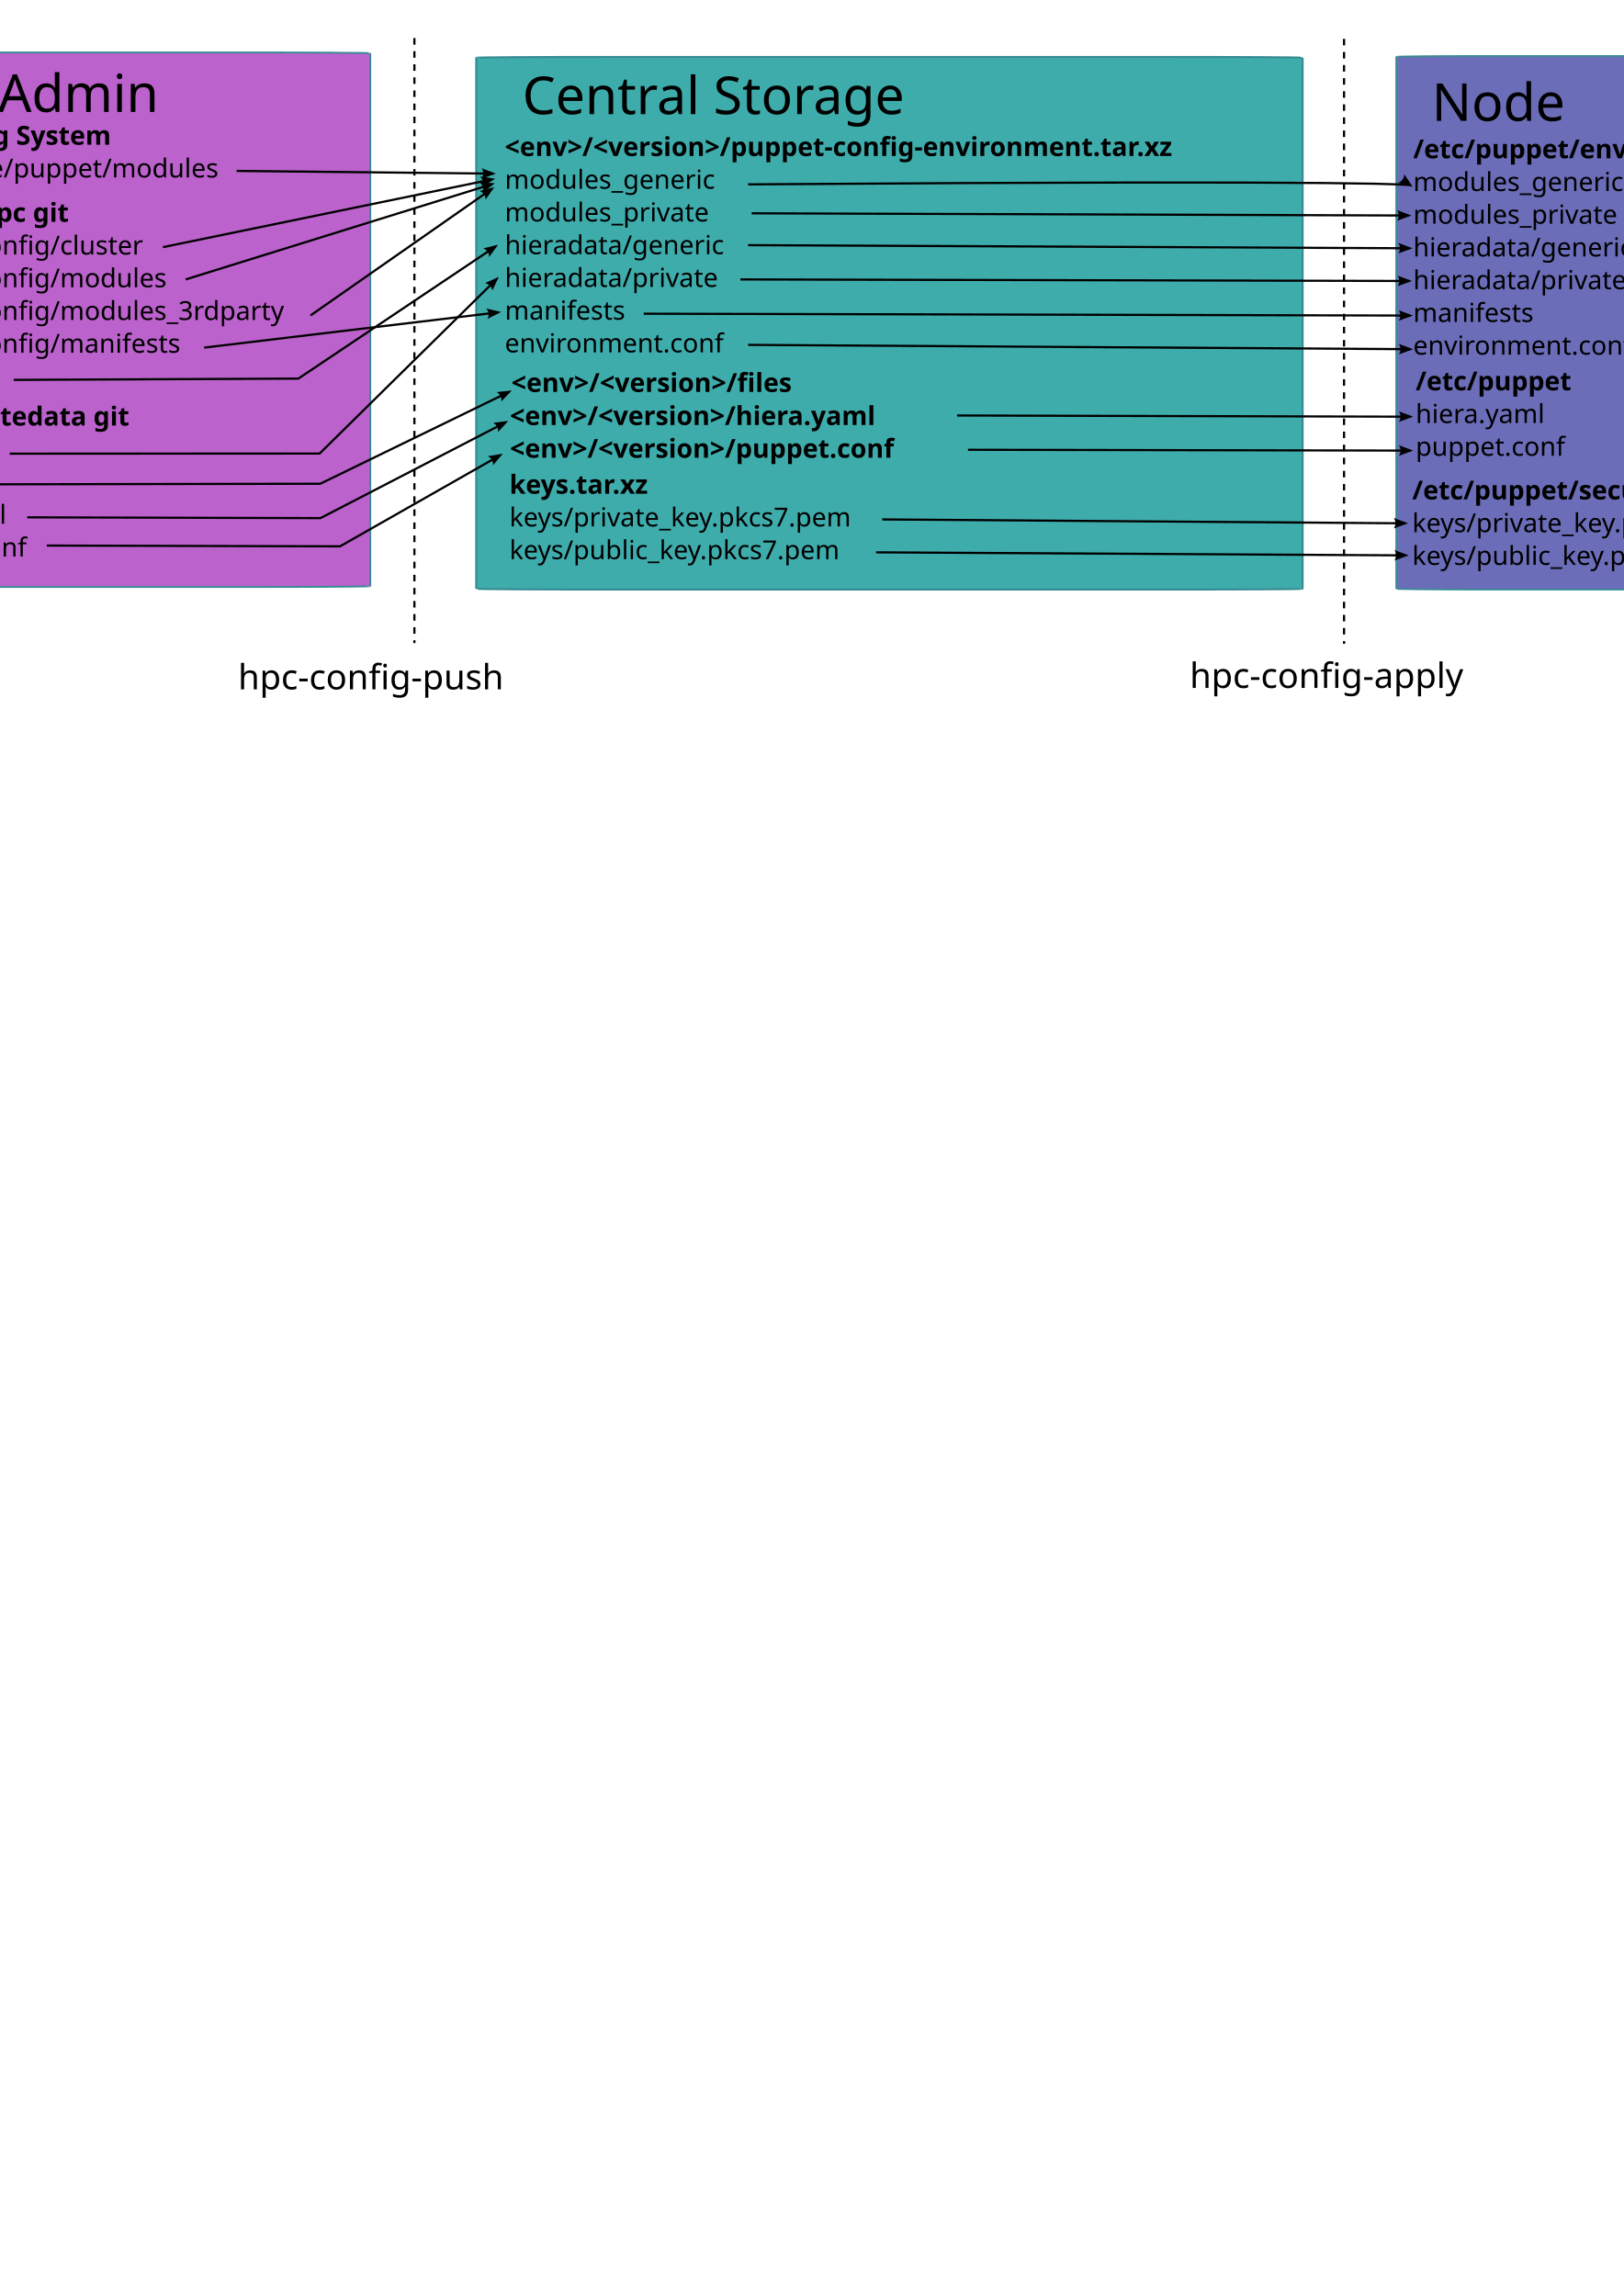
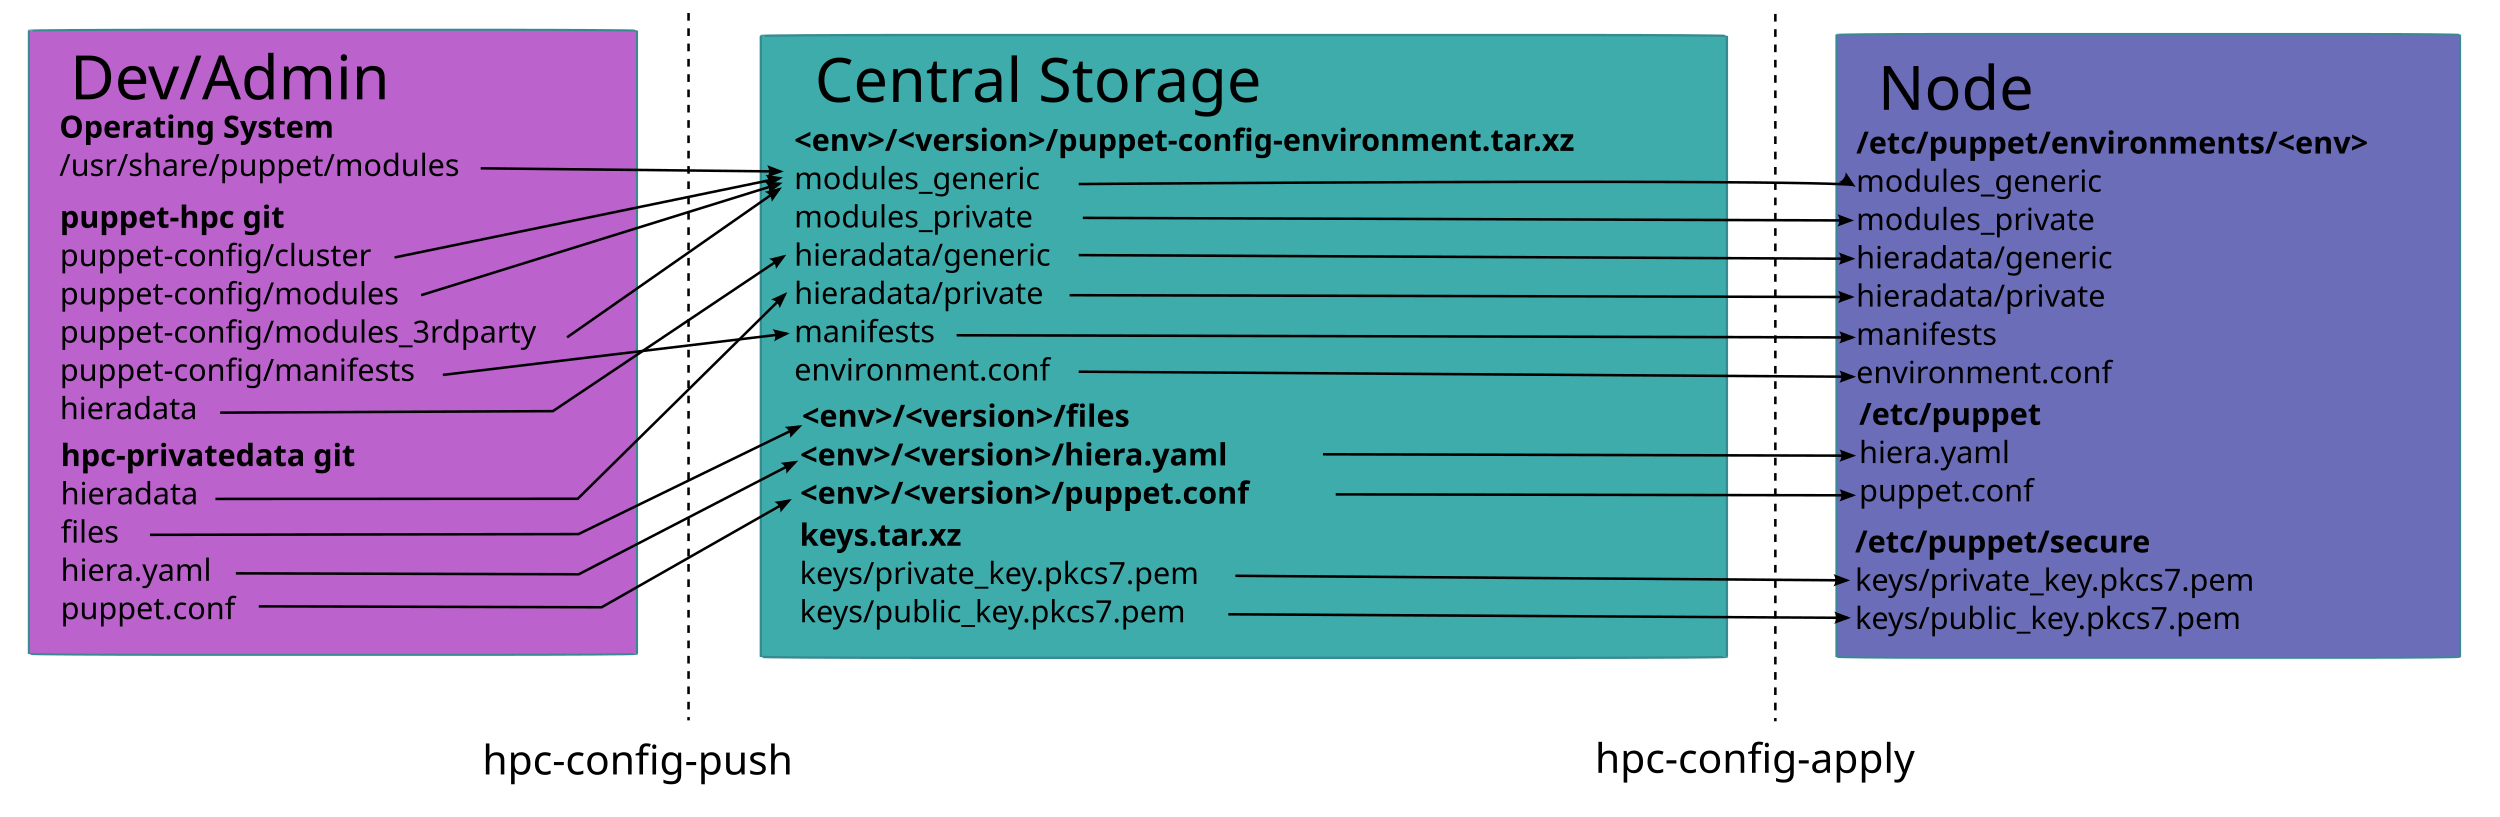
- <svg xmlns="http://www.w3.org/2000/svg" width="744.094" height="1052.362" id="svg2" version="1.1">
+ <svg xmlns="http://www.w3.org/2000/svg" width="980" height="320" id="svg2" version="1.1">
  <defs id="defs4">
-     <marker orient="auto" refY="0.0" refX="0.0" id="Arrow1Mstart" style="overflow:visible">
-       <path id="path4197" d="M 0.0,0.0 L 5.0,-5.0 L -12.5,0.0 L 5.0,5.0 L 0.0,0.0 z " style="fill-rule:evenodd;stroke:#000000;stroke-width:1.0pt" transform="scale(0.4) translate(10,0)" />
+     <marker orient="auto" refY="0" refX="0" id="Arrow1Mstart" style="overflow:visible">
+       <path id="path4197" d="M 0,0 5,-5 -12.5,0 5,5 0,0 z" style="fill-rule:evenodd;stroke:#000000;stroke-width:1pt" transform="matrix(0.4,0,0,0.4,4,0)" />
    </marker>
-     <marker orient="auto" refY="0.0" refX="0.0" id="Arrow2Lend" style="overflow:visible;">
-       <path id="path4212" style="fill-rule:evenodd;stroke-width:0.625;stroke-linejoin:round;" d="M 8.719,4.034 L -2.207,0.016 L 8.719,-4.002 C 6.973,-1.63 6.983,1.616 8.719,4.034 z " transform="scale(1.1) rotate(180) translate(1,0)" />
+     <marker orient="auto" refY="0" refX="0" id="Arrow2Lend" style="overflow:visible">
+       <path id="path4212" style="fill-rule:evenodd;stroke-width:0.625;stroke-linejoin:round" d="M 8.719,4.034 -2.207,0.016 8.719,-4.002 c -1.745,2.372 -1.735,5.617 -6e-7,8.035 z" transform="matrix(-1.1,0,0,-1.1,-1.1,0)" />
    </marker>
-     <marker orient="auto" refY="0.0" refX="0.0" id="Arrow1Lend" style="overflow:visible;">
-       <path id="path4194" d="M 0.0,0.0 L 5.0,-5.0 L -12.5,0.0 L 5.0,5.0 L 0.0,0.0 z " style="fill-rule:evenodd;stroke:#000000;stroke-width:1.0pt;" transform="scale(0.8) rotate(180) translate(12.5,0)" />
+     <marker orient="auto" refY="0" refX="0" id="Arrow1Lend" style="overflow:visible">
+       <path id="path4194" d="M 0,0 5,-5 -12.5,0 5,5 0,0 z" style="fill-rule:evenodd;stroke:#000000;stroke-width:1pt" transform="matrix(-0.8,0,0,-0.8,-10,0)" />
    </marker>
-     <marker orient="auto" refY="0.0" refX="0.0" id="Arrow2Mend" style="overflow:visible;">
-       <path id="path4218" style="fill-rule:evenodd;stroke-width:0.625;stroke-linejoin:round;" d="M 8.719,4.034 L -2.207,0.016 L 8.719,-4.002 C 6.973,-1.63 6.983,1.616 8.719,4.034 z " transform="scale(0.6) rotate(180) translate(0,0)" />
+     <marker orient="auto" refY="0" refX="0" id="Arrow2Mend" style="overflow:visible">
+       <path id="path4218" style="fill-rule:evenodd;stroke-width:0.625;stroke-linejoin:round" d="M 8.719,4.034 -2.207,0.016 8.719,-4.002 c -1.745,2.372 -1.735,5.617 -6e-7,8.035 z" transform="scale(-0.6,-0.6)" />
    </marker>
    <marker orient="auto" refY="0" refX="0" id="Arrow2Mend-3" style="overflow:visible">
      <path id="path4218-6" style="fill-rule:evenodd;stroke-width:0.625;stroke-linejoin:round" d="M 8.719,4.034 -2.207,0.016 8.719,-4.002 c -1.745,2.372 -1.735,5.617 -6e-7,8.035 z" transform="scale(-0.6,-0.6)" />
    </marker>
    <marker orient="auto" refY="0" refX="0" id="Arrow2Mend-2" style="overflow:visible">
      <path id="path4218-9" style="fill-rule:evenodd;stroke-width:0.625;stroke-linejoin:round" d="M 8.719,4.034 -2.207,0.016 8.719,-4.002 c -1.745,2.372 -1.735,5.617 -6e-7,8.035 z" transform="scale(-0.6,-0.6)" />
    </marker>
    <marker orient="auto" refY="0" refX="0" id="Arrow2Mend-27" style="overflow:visible">
      <path id="path4218-0" style="fill-rule:evenodd;stroke-width:0.625;stroke-linejoin:round" d="M 8.719,4.034 -2.207,0.016 8.719,-4.002 c -1.745,2.372 -1.735,5.617 -6e-7,8.035 z" transform="scale(-0.6,-0.6)" />
    </marker>
  </defs>
-   <g id="layer1">
+   <g id="layer1" transform="translate(80,-12.36218)">
    <rect style="fill:#3facac;fill-opacity:1;stroke:#368b92;stroke-width:0.923;stroke-linejoin:round;stroke-miterlimit:4;stroke-opacity:1;stroke-dasharray:none;stroke-dashoffset:0" id="rect2985" width="378.705" height="244.119" x="218.244" y="26.098" rx="59.294" ry="0.378" />
    <text xml:space="preserve" style="font-size:40px;font-style:normal;font-weight:normal;line-height:125%;letter-spacing:0px;word-spacing:0px;fill:#000000;fill-opacity:1;stroke:none;font-family:Sans" x="239.406" y="52.311" id="text3755">
      <tspan id="tspan3757" x="239.406" y="52.311" style="font-size:24px">Central Storage</tspan>
    </text>
    <text xml:space="preserve" style="font-size:40px;font-style:normal;font-weight:normal;line-height:125%;letter-spacing:0px;word-spacing:0px;fill:#000000;fill-opacity:1;stroke:none;font-family:Sans" x="231.325" y="71.504" id="text3759">
      <tspan id="tspan3761" x="231.325" y="71.504" style="font-size:12px;font-weight:bold;-inkscape-font-specification:Sans Bold">&lt;env&gt;/&lt;version&gt;/puppet-config-environment.tar.xz</tspan>
      <tspan x="231.325" y="86.504" style="font-size:12px" id="tspan3775">modules_generic</tspan>
      <tspan x="231.325" y="101.504" style="font-size:12px" id="tspan3777">modules_private</tspan>
      <tspan x="231.325" y="116.504" style="font-size:12px" id="tspan3779">hieradata/generic</tspan>
      <tspan x="231.325" y="131.504" style="font-size:12px" id="tspan3781">hieradata/private</tspan>
      <tspan x="231.325" y="146.504" style="font-size:12px" id="tspan3783">manifests</tspan>
      <tspan x="231.325" y="161.504" style="font-size:12px" id="tspan3763">environment.conf</tspan>
    </text>
    <text xml:space="preserve" style="font-size:40px;font-style:normal;font-weight:normal;line-height:125%;letter-spacing:0px;word-spacing:0px;fill:#000000;fill-opacity:1;stroke:none;font-family:Sans" x="234.355" y="179.631" id="text3795">
      <tspan id="tspan3797" x="234.355" y="179.631" style="font-size:12px;font-weight:bold;-inkscape-font-specification:Sans Bold">&lt;env&gt;/&lt;version&gt;/files</tspan>
    </text>
    <text xml:space="preserve" style="font-size:40px;font-style:normal;font-weight:normal;line-height:125%;letter-spacing:0px;word-spacing:0px;fill:#000000;fill-opacity:1;stroke:none;font-family:Sans" x="233.655" y="194.806" id="text3795-3">
      <tspan x="233.655" y="194.806" style="font-size:12px;font-weight:bold;-inkscape-font-specification:Sans Bold" id="tspan3820">&lt;env&gt;/&lt;version&gt;/hiera.yaml</tspan>
      <tspan x="233.655" y="209.806" style="font-size:12px;font-weight:bold;-inkscape-font-specification:Sans Bold" id="tspan3094">&lt;env&gt;/&lt;version&gt;/puppet.conf</tspan>
      <tspan x="233.655" y="224.806" style="font-size:12px;font-weight:bold;-inkscape-font-specification:Sans Bold" id="tspan3096" />
    </text>
    <text xml:space="preserve" style="font-size:40px;font-style:normal;font-weight:normal;line-height:125%;letter-spacing:0px;word-spacing:0px;fill:#000000;fill-opacity:1;stroke:none;font-family:Sans" x="233.47" y="226.291" id="text3795-3-7">
      <tspan x="233.47" y="226.291" style="font-size:12px;font-weight:bold;-inkscape-font-specification:Sans Bold" id="tspan3820-5">keys.tar.xz</tspan>
      <tspan x="233.47" y="241.291" style="font-size:12px;font-weight:normal;-inkscape-font-specification:Sans" id="tspan4138">keys/private_key.pkcs7.pem</tspan>
      <tspan x="233.47" y="256.291" style="font-size:12px;font-weight:normal;-inkscape-font-specification:Sans" id="tspan4140">keys/public_key.pkcs7.pem</tspan>
    </text>
    <rect style="fill:#bb62cc;fill-opacity:1;stroke:#368b92;stroke-width:0.816;stroke-linejoin:round;stroke-miterlimit:4;stroke-opacity:1;stroke-dasharray:none;stroke-dashoffset:0" id="rect3845" width="238.396" height="245.03" x="-68.69" y="24.027" rx="59.294" ry="0.376" />
    <text xml:space="preserve" style="font-size:24px;font-style:normal;font-weight:normal;line-height:125%;letter-spacing:0px;word-spacing:0px;fill:#000000;fill-opacity:1;stroke:none;font-family:Sans" x="-52.528" y="51.301" id="text3847">
      <tspan id="tspan3849" x="-52.528" y="51.301">Dev/Admin</tspan>
    </text>
    <text xml:space="preserve" style="font-size:40px;font-style:normal;font-weight:normal;line-height:125%;letter-spacing:0px;word-spacing:0px;fill:#000000;fill-opacity:1;stroke:none;font-family:Sans" x="-56.756" y="66.333" id="text3759-3">
      <tspan id="tspan3761-5" x="-56.756" y="66.333" style="font-size:12px;font-weight:bold;-inkscape-font-specification:Sans Bold">Operating System</tspan>
      <tspan x="-56.756" y="81.333" style="font-size:12px" id="tspan3763-7">/usr/share/puppet/modules</tspan>
    </text>
    <text xml:space="preserve" style="font-size:40px;font-style:normal;font-weight:normal;line-height:125%;letter-spacing:0px;word-spacing:0px;fill:#000000;fill-opacity:1;stroke:none;font-family:Sans" x="-56.531" y="101.66" id="text3759-3-0">
      <tspan id="tspan3761-5-9" x="-56.531" y="101.66" style="font-size:12px;font-weight:bold;-inkscape-font-specification:Sans Bold">puppet-hpc git</tspan>
      <tspan x="-56.531" y="116.66" style="font-size:12px" id="tspan3763-7-3">puppet-config/cluster</tspan>
      <tspan x="-56.531" y="131.66" style="font-size:12px" id="tspan3934">puppet-config/modules</tspan>
      <tspan x="-56.531" y="146.66" style="font-size:12px" id="tspan3936">puppet-config/modules_3rdparty</tspan>
      <tspan x="-56.531" y="161.66" style="font-size:12px" id="tspan3938">puppet-config/manifests</tspan>
      <tspan x="-56.531" y="176.66" style="font-size:12px" id="tspan3942">hieradata</tspan>
    </text>
    <text xml:space="preserve" style="font-size:40px;font-style:normal;font-weight:normal;line-height:125%;letter-spacing:0px;word-spacing:0px;fill:#000000;fill-opacity:1;stroke:none;font-family:Sans" x="-56.219" y="195.051" id="text3759-3-0-6">
      <tspan id="tspan3761-5-9-0" x="-56.219" y="195.051" style="font-size:12px;font-weight:bold;-inkscape-font-specification:Sans Bold">hpc-privatedata git</tspan>
      <tspan x="-56.219" y="210.051" style="font-size:12px" id="tspan3942-8">hieradata</tspan>
      <tspan x="-56.219" y="225.051" style="font-size:12px" id="tspan3996">files</tspan>
      <tspan x="-56.219" y="240.051" style="font-size:12px" id="tspan3998">hiera.yaml</tspan>
      <tspan x="-56.219" y="255.051" style="font-size:12px" id="tspan3092">puppet.conf</tspan>
    </text>
    <path style="fill:none;stroke:#000000;stroke-width:1px;stroke-linecap:butt;stroke-linejoin:miter;stroke-opacity:1;marker-end:url(#Arrow2Mend)" d="m 108.433,78.341 117.484,1.239" id="path4038" />
    <path style="fill:none;stroke:#000000;stroke-width:1px;stroke-linecap:butt;stroke-linejoin:miter;stroke-opacity:1;marker-end:url(#Arrow2Mend)" d="M 74.669,113.277 225.632,82.192" id="path4040" />
    <path style="fill:none;stroke:#000000;stroke-width:1px;stroke-linecap:butt;stroke-linejoin:miter;stroke-opacity:1;marker-end:url(#Arrow2Mend)" d="M 85.087,128.073 225.532,84.391" id="path4042" />
    <path style="fill:none;stroke:#000000;stroke-width:1px;stroke-linecap:butt;stroke-linejoin:miter;stroke-opacity:1;marker-end:url(#Arrow2Mend)" d="M 142.298,144.592 225.443,86.529" id="path4044" />
    <path style="fill:none;stroke:#000000;stroke-width:1px;stroke-linecap:butt;stroke-linejoin:miter;stroke-opacity:1;marker-end:url(#Arrow2Mend)" d="M 93.577,159.326 228.305,143.164" id="path4046" />
    <path style="fill:none;stroke:#000000;stroke-width:1px;stroke-linecap:butt;stroke-linejoin:miter;stroke-opacity:1;marker-end:url(#Arrow2Mend)" d="m 6.285,174.121 c 6.061,0 130.443,-0.592 130.443,-0.592 l 90.43,-60.609" id="path4048" />
    <path style="fill:none;stroke:#000000;stroke-width:1px;stroke-linecap:butt;stroke-linejoin:miter;stroke-opacity:1;marker-end:url(#Arrow2Mend)" d="m 4.438,207.936 142.034,-0.061 81.191,-80.055" id="path4050" />
    <path style="fill:none;stroke:#000000;stroke-width:1px;stroke-linecap:butt;stroke-linejoin:miter;stroke-opacity:1;marker-end:url(#Arrow2Mend)" d="m -21.213,222.017 167.979,-0.296 86.579,-42.131" id="path4052" />
    <path style="fill:none;stroke:#000000;stroke-width:1px;stroke-linecap:butt;stroke-linejoin:miter;stroke-opacity:1;marker-end:url(#Arrow2Mend)" d="m 12.468,237.118 c 4.041,0 134.399,0.357 134.399,0.357 l 84.876,-43.937" id="path4054" />
    <rect style="fill:#6b6db8;fill-opacity:1;stroke:#368b92;stroke-width:0.742;stroke-linejoin:round;stroke-miterlimit:4;stroke-opacity:1;stroke-dasharray:none;stroke-dashoffset:0" id="rect2985-7" width="244.536" height="244.59" x="639.843" y="25.65" rx="38.287" ry="0.379" />
    <text xml:space="preserve" style="font-size:40px;font-style:normal;font-weight:normal;line-height:125%;letter-spacing:0px;word-spacing:0px;fill:#000000;fill-opacity:1;stroke:none;font-family:Sans" x="656.156" y="55.412" id="text3755-9">
      <tspan id="tspan3757-2" x="656.156" y="55.412" style="font-size:24px">Node</tspan>
    </text>
    <text xml:space="preserve" style="font-size:40px;font-style:normal;font-weight:normal;line-height:125%;letter-spacing:0px;word-spacing:0px;fill:#000000;fill-opacity:1;stroke:none;font-family:Sans" x="647.617" y="72.55" id="text3759-0">
      <tspan id="tspan3761-2" x="647.617" y="72.55" style="font-size:12px;font-weight:bold;-inkscape-font-specification:Sans Bold">/etc/puppet/environments/&lt;env&gt;</tspan>
      <tspan x="647.617" y="87.55" style="font-size:12px" id="tspan3775-3">modules_generic</tspan>
      <tspan x="647.617" y="102.55" style="font-size:12px" id="tspan3777-7">modules_private</tspan>
      <tspan x="647.617" y="117.55" style="font-size:12px" id="tspan3779-5">hieradata/generic</tspan>
      <tspan x="647.617" y="132.55" style="font-size:12px" id="tspan3781-9">hieradata/private</tspan>
      <tspan x="647.617" y="147.55" style="font-size:12px" id="tspan3783-2">manifests</tspan>
      <tspan x="647.617" y="162.55" style="font-size:12px" id="tspan3763-2">environment.conf</tspan>
    </text>
    <path style="fill:none;stroke:#000000;stroke-width:1px;stroke-linecap:butt;stroke-linejoin:miter;stroke-opacity:1;marker-end:url(#Arrow2Mend)" d="m 342.857,84.505 c 300,-2.143 303.492,0.383 303.492,0.383" id="path4142" />
    <path style="fill:none;stroke:#000000;stroke-width:1px;stroke-linecap:butt;stroke-linejoin:miter;stroke-opacity:1;marker-end:url(#Arrow2Mend)" d="m 342.857,112.362 303.153,1.429" id="path4146" />
    <path style="fill:none;stroke:#000000;stroke-width:1px;stroke-linecap:butt;stroke-linejoin:miter;stroke-opacity:1;marker-end:url(#Arrow2Mend)" d="m 339.286,128.076 306.429,0.714" id="path4148" />
    <path style="fill:none;stroke:#000000;stroke-width:1px;stroke-linecap:butt;stroke-linejoin:miter;stroke-opacity:1;marker-end:url(#Arrow2Mend)" d="m 295,143.791 351.2,0.844" id="path4150" />
    <path style="fill:none;stroke:#000000;stroke-width:1px;stroke-linecap:butt;stroke-linejoin:miter;stroke-opacity:1;marker-end:url(#Arrow2Mend)" d="m 342.857,158.076 303.406,1.977" id="path4152" />
    <text xml:space="preserve" style="font-size:40px;font-style:normal;font-weight:normal;line-height:125%;letter-spacing:0px;word-spacing:0px;fill:#000000;fill-opacity:1;stroke:none;font-family:Sans" x="647.18" y="228.919" id="text3795-3-7-8">
      <tspan x="647.18" y="228.919" style="font-size:12px;font-weight:bold;-inkscape-font-specification:Sans Bold" id="tspan3820-5-9">/etc/puppet/secure</tspan>
      <tspan x="647.18" y="243.919" style="font-size:12px;font-weight:normal;-inkscape-font-specification:Sans" id="tspan4138-7">keys/private_key.pkcs7.pem</tspan>
      <tspan x="647.18" y="258.919" style="font-size:12px;font-weight:normal;-inkscape-font-specification:Sans" id="tspan4140-3">keys/public_key.pkcs7.pem</tspan>
    </text>
    <path style="fill:none;stroke:#000000;stroke-width:1px;stroke-linecap:butt;stroke-linejoin:miter;stroke-opacity:1;marker-end:url(#Arrow2Mend)" d="m 401.5,253.163 242.742,1.393" id="path4183" />
    <path style="fill:none;stroke:#000000;stroke-width:1px;stroke-linecap:butt;stroke-linejoin:miter;stroke-opacity:1;marker-end:url(#Arrow2Mend)" d="M 344.462,97.768 645.487,98.778" id="path4185" />
    <path style="fill:none;stroke:#000000;stroke-width:1px;stroke-linecap:butt;stroke-linejoin:miter;stroke-opacity:1;marker-end:url(#Arrow2Mend)" d="m 404.286,238.076 239.643,1.786" id="path4631" />
    <text xml:space="preserve" style="font-size:40px;font-style:normal;font-weight:normal;line-height:125%;letter-spacing:0px;word-spacing:0px;fill:#000000;fill-opacity:1;stroke:none;font-family:Sans" x="109.096" y="315.961" id="text4817">
      <tspan id="tspan4819" x="109.096" y="315.961" style="font-size:16px">hpc-config-push</tspan>
    </text>
-     <path style="fill:none;stroke:#000000;stroke-width:1;stroke-linecap:butt;stroke-linejoin:miter;stroke-opacity:1;stroke-miterlimit:4;stroke-dasharray:3,3;stroke-dashoffset:0" d="m 189.909,17.461 0,277.287" id="path4821" />
+     <path style="fill:none;stroke:#000000;stroke-width:1;stroke-linecap:butt;stroke-linejoin:miter;stroke-miterlimit:4;stroke-opacity:1;stroke-dasharray:3, 3;stroke-dashoffset:0" d="m 189.909,17.461 0,277.287" id="path4821" />
    <text xml:space="preserve" style="font-size:40px;font-style:normal;font-weight:normal;line-height:125%;letter-spacing:0px;word-spacing:0px;fill:#000000;fill-opacity:1;stroke:none;font-family:Sans" x="545.225" y="315.305" id="text4817-6">
      <tspan id="tspan4819-1" x="545.225" y="315.305" style="font-size:16px">hpc-config-apply</tspan>
    </text>
    <path style="fill:none;stroke:#000000;stroke-width:1;stroke-linecap:butt;stroke-linejoin:miter;stroke-miterlimit:4;stroke-opacity:1;stroke-dasharray:3, 3;stroke-dashoffset:0" d="m 615.936,17.815 0,277.287" id="path4821-2" />
    <path style="fill:none;stroke:#000000;stroke-width:1px;stroke-linecap:butt;stroke-linejoin:miter;stroke-opacity:1;marker-end:url(#Arrow2Mend)" d="m 21.431,250.054 c 4.041,0 134.399,0.357 134.399,0.357 l 73.447,-41.794" id="path4054-7" />
    <text xml:space="preserve" style="font-size:40px;font-style:normal;font-weight:normal;line-height:125%;letter-spacing:0px;word-spacing:0px;fill:#000000;fill-opacity:1;stroke:none;font-family:Sans" x="648.755" y="178.893" id="text3795-3-7-8-5">
      <tspan x="648.755" y="178.893" style="font-size:12px;font-weight:bold;-inkscape-font-specification:Sans Bold" id="tspan3820-5-9-3">/etc/puppet</tspan>
      <tspan x="648.755" y="193.893" style="font-size:12px;font-weight:normal;-inkscape-font-specification:Sans" id="tspan4140-3-6">hiera.yaml</tspan>
      <tspan x="648.755" y="208.893" style="font-size:12px;font-weight:normal;-inkscape-font-specification:Sans" id="tspan3153">puppet.conf</tspan>
    </text>
    <path style="fill:none;stroke:#000000;stroke-width:1px;stroke-linecap:butt;stroke-linejoin:miter;stroke-opacity:1;marker-end:url(#Arrow2Mend)" d="m 438.599,190.44 207.691,0.548" id="path4152-1" />
    <path style="fill:none;stroke:#000000;stroke-width:1px;stroke-linecap:butt;stroke-linejoin:miter;stroke-opacity:1;marker-end:url(#Arrow2Mend)" d="m 443.599,206.155 202.691,0.37" id="path4152-1-9" />
  </g>
</svg>
